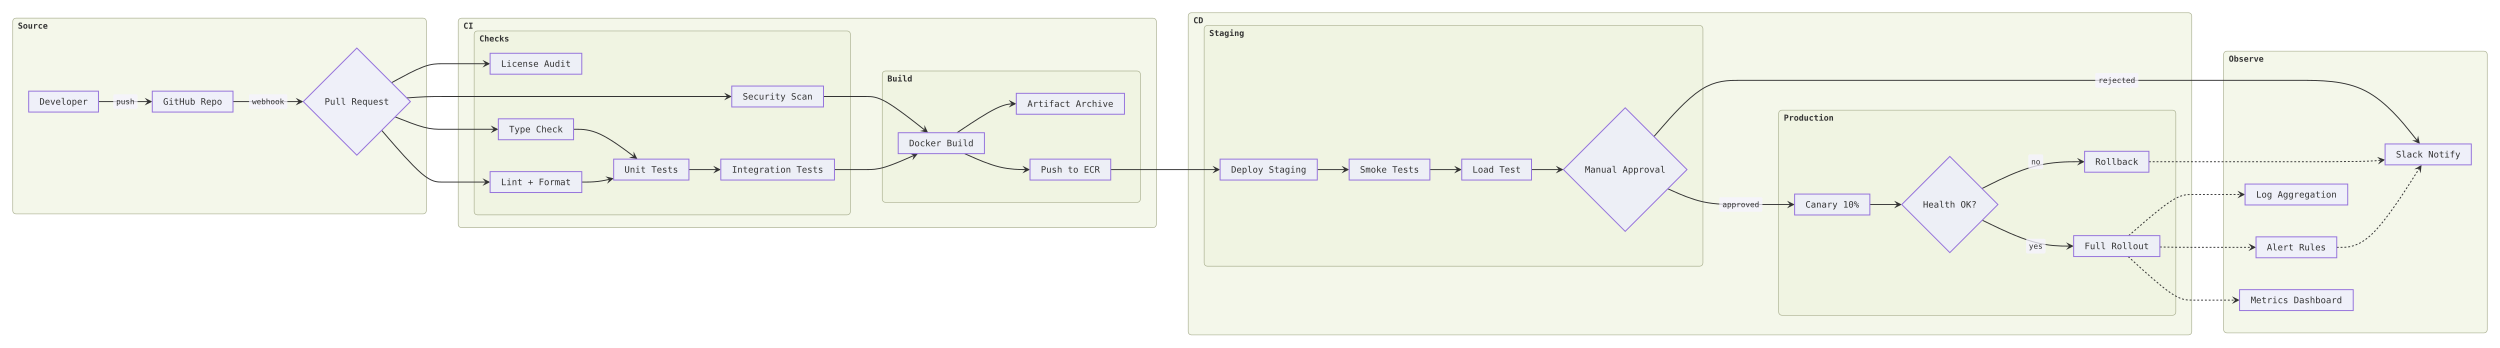
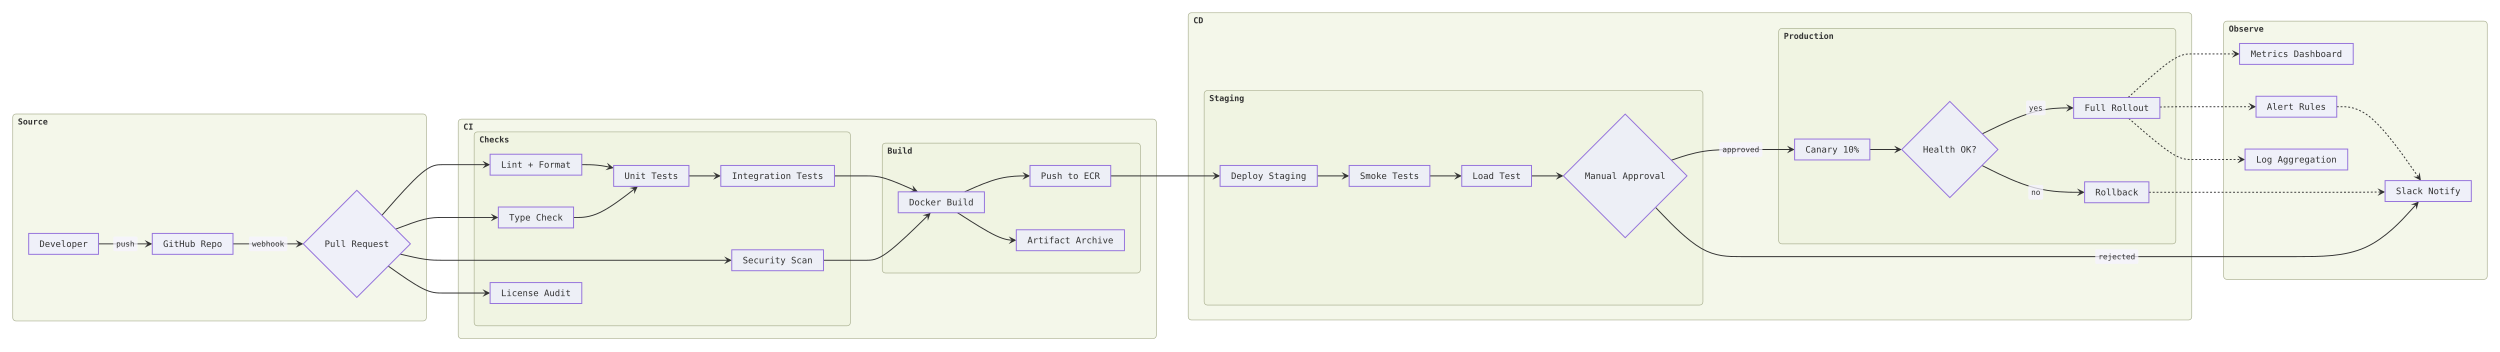
- <svg xmlns="http://www.w3.org/2000/svg" viewBox="0 0 3920.6 545.2" width="3920.6" height="545.2">
+ <svg xmlns="http://www.w3.org/2000/svg" viewBox="0 0 3920.6 550.95" width="3920.6" height="550.95">
  <defs>
    <marker id="arrow-point-333333" viewBox="0 0 10 10" refX="8" refY="5" markerWidth="8" markerHeight="8" orient="auto-start-reverse">
      <path d="M10 5 L0 10 L4 5 L0 0 Z" fill="#333333" />
    </marker>
  </defs>
  <g transform="translate(20, 20)">
-     <rect x="1843.4" y="0" width="1573.8" height="505.2" rx="5" ry="5" fill="#ecf2dc99" stroke="#a8ae8e" stroke-width="1" />
+     <rect x="1843.4" y="0" width="1573.8" height="481.8" rx="5" ry="5" fill="#ecf2dc99" stroke="#a8ae8e" stroke-width="1" />
    <text x="1851.4" y="12" text-anchor="start" dominant-baseline="central" font-size="13px" font-family="'Intel One Mono', 'SF Mono', 'Cascadia Code', 'JetBrains Mono', 'Fira Code', 'Consolas', 'Menlo', monospace" fill="#333333" font-weight="bold">CD</text>
-     <rect x="698.6" y="8.55" width="1094.8" height="328.4" rx="5" ry="5" fill="#ecf2dc99" stroke="#a8ae8e" stroke-width="1" />
-     <text x="706.6" y="20.55" text-anchor="start" dominant-baseline="central" font-size="13px" font-family="'Intel One Mono', 'SF Mono', 'Cascadia Code', 'JetBrains Mono', 'Fira Code', 'Consolas', 'Menlo', monospace" fill="#333333" font-weight="bold">CI</text>
-     <rect x="1868.4" y="20" width="782.2" height="377.45" rx="5" ry="5" fill="#ecf2dc99" stroke="#a8ae8e" stroke-width="1" />
-     <text x="1876.4" y="32" text-anchor="start" dominant-baseline="central" font-size="13px" font-family="'Intel One Mono', 'SF Mono', 'Cascadia Code', 'JetBrains Mono', 'Fira Code', 'Consolas', 'Menlo', monospace" fill="#333333" font-weight="bold">Staging</text>
-     <rect x="2769.4" y="152.75" width="622.8" height="321.7" rx="5" ry="5" fill="#ecf2dc99" stroke="#a8ae8e" stroke-width="1" />
-     <text x="2777.4" y="164.75" text-anchor="start" dominant-baseline="central" font-size="13px" font-family="'Intel One Mono', 'SF Mono', 'Cascadia Code', 'JetBrains Mono', 'Fira Code', 'Consolas', 'Menlo', monospace" fill="#333333" font-weight="bold">Production</text>
-     <rect x="0" y="8.45" width="648.6" height="307" rx="5" ry="5" fill="#ecf2dc99" stroke="#a8ae8e" stroke-width="1" />
-     <text x="8" y="20.45" text-anchor="start" dominant-baseline="central" font-size="13px" font-family="'Intel One Mono', 'SF Mono', 'Cascadia Code', 'JetBrains Mono', 'Fira Code', 'Consolas', 'Menlo', monospace" fill="#333333" font-weight="bold">Source</text>
-     <rect x="3467.2" y="60.25" width="413.4" height="441.8" rx="5" ry="5" fill="#ecf2dc99" stroke="#a8ae8e" stroke-width="1" />
-     <text x="3475.2" y="72.25" text-anchor="start" dominant-baseline="central" font-size="13px" font-family="'Intel One Mono', 'SF Mono', 'Cascadia Code', 'JetBrains Mono', 'Fira Code', 'Consolas', 'Menlo', monospace" fill="#333333" font-weight="bold">Observe</text>
-     <rect x="723.6" y="28.55" width="590" height="288.4" rx="5" ry="5" fill="#ecf2dc99" stroke="#a8ae8e" stroke-width="1" />
-     <text x="731.6" y="40.55" text-anchor="start" dominant-baseline="central" font-size="13px" font-family="'Intel One Mono', 'SF Mono', 'Cascadia Code', 'JetBrains Mono', 'Fira Code', 'Consolas', 'Menlo', monospace" fill="#333333" font-weight="bold">Checks</text>
-     <rect x="1363.6" y="91.35" width="404.8" height="206" rx="5" ry="5" fill="#ecf2dc99" stroke="#a8ae8e" stroke-width="1" />
-     <text x="1371.6" y="103.35" text-anchor="start" dominant-baseline="central" font-size="13px" font-family="'Intel One Mono', 'SF Mono', 'Cascadia Code', 'JetBrains Mono', 'Fira Code', 'Consolas', 'Menlo', monospace" fill="#333333" font-weight="bold">Build</text>
-     <path d="M134.4 139.35 L141.43 139.35 C148.47 139.35 162.53 139.35 176.6 139.35 C190.67 139.35 204.73 139.35 211.77 139.35 L216.4 139.35" fill="none" stroke="#333333" stroke-width="1.5" marker-end="url(#arrow-point-333333)" />
-     <rect x="157.86" y="128.15" width="37.49" height="22.4" rx="2" ry="2" fill="#f5f3ffbf" stroke="#f5f3ffbf" stroke-width="0.5" />
-     <text x="176.6" y="139.35" text-anchor="middle" dominant-baseline="central" font-size="12px" font-family="'Intel One Mono', 'SF Mono', 'Cascadia Code', 'JetBrains Mono', 'Fira Code', 'Consolas', 'Menlo', monospace" fill="#333333">push</text>
-     <path d="M345.4 139.35 L354.58 139.35 C363.77 139.35 382.13 139.35 400.5 139.35 C418.87 139.35 437.23 139.35 446.42 139.35 L453.2 139.35" fill="none" stroke="#333333" stroke-width="1.5" marker-end="url(#arrow-point-333333)" />
-     <rect x="370.7" y="128.15" width="59.6" height="22.4" rx="2" ry="2" fill="#f5f3ffbf" stroke="#f5f3ffbf" stroke-width="0.5" />
-     <text x="400.5" y="139.35" text-anchor="middle" dominant-baseline="central" font-size="12px" font-family="'Intel One Mono', 'SF Mono', 'Cascadia Code', 'JetBrains Mono', 'Fira Code', 'Consolas', 'Menlo', monospace" fill="#333333">webhook</text>
-     <path d="M578.53 184.42 L590.21 197.94 C601.89 211.46 625.24 238.51 641.09 252.03 C656.93 265.55 665.27 265.55 673.6 265.55 C681.93 265.55 690.27 265.55 698.6 265.55 C706.93 265.55 715.27 265.55 723.6 265.55 C731.93 265.55 740.27 265.55 744.43 265.55 L746.2 265.55" fill="none" stroke="#333333" stroke-width="1.5" marker-end="url(#arrow-point-333333)" />
-     <path d="M599.68 163.27 L607.83 166.52 C615.99 169.76 632.29 176.26 644.61 179.5 C656.93 182.75 665.27 182.75 673.6 182.75 C681.93 182.75 690.27 182.75 698.6 182.75 C706.93 182.75 715.27 182.75 725.75 182.75 C736.23 182.75 748.87 182.75 755.18 182.75 L759.1 182.75" fill="none" stroke="#333333" stroke-width="1.5" marker-end="url(#arrow-point-333333)" />
-     <path d="M617.86 133.61 L622.98 133.23 C628.1 132.85 638.35 132.1 647.64 131.73 C656.93 131.35 665.27 131.35 673.6 131.35 C681.93 131.35 690.27 131.35 698.6 131.35 C706.93 131.35 715.27 131.35 735.58 131.35 C755.9 131.35 788.2 131.35 820.5 131.35 C852.8 131.35 885.1 131.35 915.25 131.35 C945.4 131.35 973.4 131.35 1001.4 131.35 C1029.4 131.35 1057.4 131.35 1078.43 131.35 C1099.47 131.35 1113.53 131.35 1120.57 131.35 L1125.2 131.35" fill="none" stroke="#333333" stroke-width="1.5" marker-end="url(#arrow-point-333333)" />
-     <path d="M593.97 109.72 L603.08 104.76 C612.18 99.8 630.39 89.87 643.66 84.91 C656.93 79.95 665.27 79.95 673.6 79.95 C681.93 79.95 690.27 79.95 698.6 79.95 C706.93 79.95 715.27 79.95 723.6 79.95 C731.93 79.95 740.27 79.95 744.43 79.95 L746.2 79.95" fill="none" stroke="#333333" stroke-width="1.5" marker-end="url(#arrow-point-333333)" />
-     <path d="M892.4 265.55 L896.57 265.55 C900.73 265.55 909.07 265.55 917.4 264.58 C925.73 263.61 934.07 261.66 938.23 260.69 L940.06 260.26" fill="none" stroke="#333333" stroke-width="1.5" marker-end="url(#arrow-point-333333)" />
-     <path d="M879.5 182.75 L885.82 182.75 C892.13 182.75 904.77 182.75 921.45 190.55 C938.13 198.35 958.87 213.95 969.24 221.75 L977.68 228.11" fill="none" stroke="#333333" stroke-width="1.5" marker-end="url(#arrow-point-333333)" />
-     <path d="M1060.4 245.95 L1064.57 245.95 C1068.73 245.95 1077.07 245.95 1085.4 245.95 C1093.73 245.95 1102.07 245.95 1106.23 245.95 L1108 245.95" fill="none" stroke="#333333" stroke-width="1.5" marker-end="url(#arrow-point-333333)" />
-     <path d="M1288.6 245.95 L1292.77 245.95 C1296.93 245.95 1305.27 245.95 1313.6 245.95 C1321.93 245.95 1330.27 245.95 1338.6 245.95 C1346.93 245.95 1355.27 245.95 1368.75 241.78 C1382.24 237.62 1400.88 229.28 1410.2 225.12 L1417.33 221.93" fill="none" stroke="#333333" stroke-width="1.5" marker-end="url(#arrow-point-333333)" />
-     <path d="M1271.4 131.35 L1278.43 131.35 C1285.47 131.35 1299.53 131.35 1310.73 131.35 C1321.93 131.35 1330.27 131.35 1338.6 131.35 C1346.93 131.35 1355.27 131.35 1371.41 140.82 C1387.55 150.28 1411.5 169.22 1423.48 178.68 L1433.57 186.66" fill="none" stroke="#333333" stroke-width="1.5" marker-end="url(#arrow-point-333333)" />
-     <path d="M1492.88 220.95 L1502.2 225.12 C1511.52 229.28 1530.16 237.62 1547.23 241.78 C1564.3 245.95 1579.8 245.95 1587.55 245.95 L1592.9 245.95" fill="none" stroke="#333333" stroke-width="1.5" marker-end="url(#arrow-point-333333)" />
-     <path d="M1480.77 188.15 L1492.11 180.58 C1503.45 173.02 1526.12 157.88 1541.63 150.32 C1557.13 142.75 1565.47 142.75 1569.63 142.75 L1571.4 142.75" fill="none" stroke="#333333" stroke-width="1.5" marker-end="url(#arrow-point-333333)" />
-     <path d="M1721.9 245.95 L1729.65 245.95 C1737.4 245.95 1752.9 245.95 1764.82 245.95 C1776.73 245.95 1785.07 245.95 1793.4 245.95 C1801.73 245.95 1810.07 245.95 1818.4 245.95 C1826.73 245.95 1835.07 245.95 1843.4 245.95 C1851.73 245.95 1860.07 245.95 1868.4 245.95 C1876.73 245.95 1885.07 245.95 1889.23 245.95 L1891 245.95" fill="none" stroke="#333333" stroke-width="1.5" marker-end="url(#arrow-point-333333)" />
-     <path d="M2045.8 245.95 L2049.97 245.95 C2054.13 245.95 2062.47 245.95 2070.8 245.95 C2079.13 245.95 2087.47 245.95 2091.63 245.95 L2093.4 245.95" fill="none" stroke="#333333" stroke-width="1.5" marker-end="url(#arrow-point-333333)" />
-     <path d="M2222.4 245.95 L2226.57 245.95 C2230.73 245.95 2239.07 245.95 2247.4 245.95 C2255.73 245.95 2264.07 245.95 2268.23 245.95 L2270 245.95" fill="none" stroke="#333333" stroke-width="1.5" marker-end="url(#arrow-point-333333)" />
-     <path d="M2381.8 245.95 L2385.97 245.95 C2390.13 245.95 2398.47 245.95 2406.8 245.95 C2415.13 245.95 2423.47 245.95 2427.63 245.95 L2429.4 245.95" fill="none" stroke="#333333" stroke-width="1.5" marker-end="url(#arrow-point-333333)" />
-     <path d="M2595.55 276 L2604.72 280.13 C2613.9 284.25 2632.25 292.5 2651.32 296.63 C2670.4 300.75 2690.2 300.75 2710 300.75 C2729.8 300.75 2749.6 300.75 2763.67 300.75 C2777.73 300.75 2786.07 300.75 2790.23 300.75 L2792 300.75" fill="none" stroke="#333333" stroke-width="1.5" marker-end="url(#arrow-point-333333)" />
-     <rect x="2676.51" y="289.55" width="66.97" height="22.4" rx="2" ry="2" fill="#f5f3ffbf" stroke="#f5f3ffbf" stroke-width="0.5" />
-     <text x="2710" y="300.75" text-anchor="middle" dominant-baseline="central" font-size="12px" font-family="'Intel One Mono', 'SF Mono', 'Cascadia Code', 'JetBrains Mono', 'Fira Code', 'Consolas', 'Menlo', monospace" fill="#333333">approved</text>
-     <path d="M2573.8 194.15 L2586.6 179.45 C2599.4 164.75 2625 135.35 2647.7 120.65 C2670.4 105.95 2690.2 105.95 2710 105.95 C2729.8 105.95 2749.6 105.95 2773.5 105.95 C2797.4 105.95 2825.4 105.95 2853.4 105.95 C2881.4 105.95 2909.4 105.95 2940.13 105.95 C2970.87 105.95 3004.33 105.95 3043.53 105.95 C3082.73 105.95 3127.67 105.95 3171.3 105.95 C3214.93 105.95 3257.27 105.95 3293.87 105.95 C3330.47 105.95 3361.33 105.95 3380.93 105.95 C3400.53 105.95 3408.87 105.95 3417.2 105.95 C3425.53 105.95 3433.87 105.95 3442.2 105.95 C3450.53 105.95 3458.87 105.95 3482.05 105.95 C3505.23 105.95 3543.27 105.95 3581.3 105.95 C3619.33 105.95 3657.37 105.95 3689.64 122.58 C3721.91 139.22 3748.42 172.48 3761.68 189.12 L3773.44 203.87" fill="none" stroke="#333333" stroke-width="1.5" marker-end="url(#arrow-point-333333)" />
-     <rect x="3266.11" y="94.75" width="66.97" height="22.4" rx="2" ry="2" fill="#f5f3ffbf" stroke="#f5f3ffbf" stroke-width="0.5" />
-     <text x="3299.6" y="105.95" text-anchor="middle" dominant-baseline="central" font-size="12px" font-family="'Intel One Mono', 'SF Mono', 'Cascadia Code', 'JetBrains Mono', 'Fira Code', 'Consolas', 'Menlo', monospace" fill="#333333">rejected</text>
-     <path d="M2912.4 300.75 L2916.57 300.75 C2920.73 300.75 2929.07 300.75 2937.4 300.75 C2945.73 300.75 2954.07 300.75 2958.23 300.75 L2960 300.75" fill="none" stroke="#333333" stroke-width="1.5" marker-end="url(#arrow-point-333333)" />
-     <path d="M3088.62 325.33 L3102.62 332.1 C3116.61 338.87 3144.61 352.41 3168.5 359.18 C3192.4 365.95 3212.2 365.95 3222.1 365.95 L3229.6 365.95" fill="none" stroke="#333333" stroke-width="1.5" marker-end="url(#arrow-point-333333)" />
-     <rect x="3157.54" y="354.75" width="30.11" height="22.4" rx="2" ry="2" fill="#f5f3ffbf" stroke="#f5f3ffbf" stroke-width="0.5" />
-     <text x="3172.6" y="365.95" text-anchor="middle" dominant-baseline="central" font-size="12px" font-family="'Intel One Mono', 'SF Mono', 'Cascadia Code', 'JetBrains Mono', 'Fira Code', 'Consolas', 'Menlo', monospace" fill="#333333">yes</text>
-     <path d="M3088.14 275.69 L3102.22 268.68 C3116.29 261.68 3144.45 247.66 3171.29 240.66 C3198.13 233.65 3223.67 233.65 3236.43 233.65 L3246.8 233.65" fill="none" stroke="#333333" stroke-width="1.5" marker-end="url(#arrow-point-333333)" />
-     <rect x="3161.23" y="222.45" width="22.74" height="22.4" rx="2" ry="2" fill="#f5f3ffbf" stroke="#f5f3ffbf" stroke-width="0.5" />
-     <text x="3172.6" y="233.65" text-anchor="middle" dominant-baseline="central" font-size="12px" font-family="'Intel One Mono', 'SF Mono', 'Cascadia Code', 'JetBrains Mono', 'Fira Code', 'Consolas', 'Menlo', monospace" fill="#333333">no</text>
-     <path d="M3317.53 382.35 L3329.97 393.73 C3342.42 405.12 3367.31 427.88 3383.92 439.27 C3400.53 450.65 3408.87 450.65 3417.2 450.65 C3425.53 450.65 3433.87 450.65 3442.2 450.65 C3450.53 450.65 3458.87 450.65 3467.2 450.65 C3475.53 450.65 3483.87 450.65 3488.03 450.65 L3489.8 450.65" fill="none" stroke="#333333" stroke-width="1.5" stroke-dasharray="3 3" marker-end="url(#arrow-point-333333)" />
-     <path d="M3367.2 367.34 L3371.37 367.42 C3375.53 367.51 3383.87 367.68 3392.2 367.76 C3400.53 367.85 3408.87 367.85 3417.2 367.85 C3425.53 367.85 3433.87 367.85 3442.2 367.85 C3450.53 367.85 3458.87 367.85 3471.5 367.85 C3484.13 367.85 3501.07 367.85 3509.53 367.85 L3515.6 367.85" fill="none" stroke="#333333" stroke-width="1.5" stroke-dasharray="3 3" marker-end="url(#arrow-point-333333)" />
-     <path d="M3318.37 349.55 L3330.68 338.8 C3342.98 328.05 3367.59 306.55 3384.06 295.8 C3400.53 285.05 3408.87 285.05 3417.2 285.05 C3425.53 285.05 3433.87 285.05 3442.2 285.05 C3450.53 285.05 3458.87 285.05 3468.63 285.05 C3478.4 285.05 3489.6 285.05 3495.2 285.05 L3498.4 285.05" fill="none" stroke="#333333" stroke-width="1.5" stroke-dasharray="3 3" marker-end="url(#arrow-point-333333)" />
-     <path d="M3350 233.65 L3357.03 233.65 C3364.07 233.65 3378.13 233.65 3389.33 233.65 C3400.53 233.65 3408.87 233.65 3417.2 233.65 C3425.53 233.65 3433.87 233.65 3442.2 233.65 C3450.53 233.65 3458.87 233.65 3482.05 233.65 C3505.23 233.65 3543.27 233.65 3581.3 233.65 C3619.33 233.65 3657.37 233.65 3680.55 233.13 C3703.73 232.62 3712.07 231.58 3716.23 231.06 L3718.02 230.84" fill="none" stroke="#333333" stroke-width="1.5" stroke-dasharray="3 3" marker-end="url(#arrow-point-333333)" />
-     <path d="M3644.6 367.85 L3653.07 367.85 C3661.53 367.85 3678.47 367.85 3700.63 346.3 C3722.79 324.75 3750.18 281.65 3763.88 260.1 L3776.29 240.58" fill="none" stroke="#333333" stroke-width="1.5" stroke-dasharray="3 3" marker-end="url(#arrow-point-333333)" />
-     <rect x="25" y="122.95" width="109.4" height="32.8" fill="#ececffb2" stroke="#9370db" stroke-width="1.5" />
-     <text x="79.7" y="139.35" text-anchor="middle" dominant-baseline="central" font-size="14px" font-family="'Intel One Mono', 'SF Mono', 'Cascadia Code', 'JetBrains Mono', 'Fira Code', 'Consolas', 'Menlo', monospace" fill="#333333">Developer</text>
-     <rect x="218.8" y="122.95" width="126.6" height="32.8" fill="#ececffb2" stroke="#9370db" stroke-width="1.5" />
-     <text x="282.1" y="139.35" text-anchor="middle" dominant-baseline="central" font-size="14px" font-family="'Intel One Mono', 'SF Mono', 'Cascadia Code', 'JetBrains Mono', 'Fira Code', 'Consolas', 'Menlo', monospace" fill="#333333">GitHub Repo</text>
-     <polygon points="539.6,55.35 623.6,139.35 539.6,223.35 455.6,139.35" fill="#ececffb2" stroke="#9370db" stroke-width="1.5" />
-     <text x="539.6" y="139.35" text-anchor="middle" dominant-baseline="central" font-size="14px" font-family="'Intel One Mono', 'SF Mono', 'Cascadia Code', 'JetBrains Mono', 'Fira Code', 'Consolas', 'Menlo', monospace" fill="#333333">Pull Request</text>
-     <rect x="748.6" y="249.15" width="143.8" height="32.8" fill="#ececffb2" stroke="#9370db" stroke-width="1.5" />
-     <text x="820.5" y="265.55" text-anchor="middle" dominant-baseline="central" font-size="14px" font-family="'Intel One Mono', 'SF Mono', 'Cascadia Code', 'JetBrains Mono', 'Fira Code', 'Consolas', 'Menlo', monospace" fill="#333333">Lint + Format</text>
-     <rect x="761.5" y="166.35" width="118" height="32.8" fill="#ececffb2" stroke="#9370db" stroke-width="1.5" />
-     <text x="820.5" y="182.75" text-anchor="middle" dominant-baseline="central" font-size="14px" font-family="'Intel One Mono', 'SF Mono', 'Cascadia Code', 'JetBrains Mono', 'Fira Code', 'Consolas', 'Menlo', monospace" fill="#333333">Type Check</text>
-     <rect x="942.4" y="229.55" width="118" height="32.8" fill="#ececffb2" stroke="#9370db" stroke-width="1.5" />
-     <text x="1001.4" y="245.95" text-anchor="middle" dominant-baseline="central" font-size="14px" font-family="'Intel One Mono', 'SF Mono', 'Cascadia Code', 'JetBrains Mono', 'Fira Code', 'Consolas', 'Menlo', monospace" fill="#333333">Unit Tests</text>
-     <rect x="1110.4" y="229.55" width="178.2" height="32.8" fill="#ececffb2" stroke="#9370db" stroke-width="1.5" />
-     <text x="1199.5" y="245.95" text-anchor="middle" dominant-baseline="central" font-size="14px" font-family="'Intel One Mono', 'SF Mono', 'Cascadia Code', 'JetBrains Mono', 'Fira Code', 'Consolas', 'Menlo', monospace" fill="#333333">Integration Tests</text>
-     <rect x="1127.6" y="114.95" width="143.8" height="32.8" fill="#ececffb2" stroke="#9370db" stroke-width="1.5" />
-     <text x="1199.5" y="131.35" text-anchor="middle" dominant-baseline="central" font-size="14px" font-family="'Intel One Mono', 'SF Mono', 'Cascadia Code', 'JetBrains Mono', 'Fira Code', 'Consolas', 'Menlo', monospace" fill="#333333">Security Scan</text>
-     <rect x="748.6" y="63.55" width="143.8" height="32.8" fill="#ececffb2" stroke="#9370db" stroke-width="1.5" />
-     <text x="820.5" y="79.95" text-anchor="middle" dominant-baseline="central" font-size="14px" font-family="'Intel One Mono', 'SF Mono', 'Cascadia Code', 'JetBrains Mono', 'Fira Code', 'Consolas', 'Menlo', monospace" fill="#333333">License Audit</text>
-     <rect x="1388.6" y="188.15" width="135.2" height="32.8" fill="#ececffb2" stroke="#9370db" stroke-width="1.5" />
-     <text x="1456.2" y="204.55" text-anchor="middle" dominant-baseline="central" font-size="14px" font-family="'Intel One Mono', 'SF Mono', 'Cascadia Code', 'JetBrains Mono', 'Fira Code', 'Consolas', 'Menlo', monospace" fill="#333333">Docker Build</text>
-     <rect x="1595.3" y="229.55" width="126.6" height="32.8" fill="#ececffb2" stroke="#9370db" stroke-width="1.5" />
-     <text x="1658.6" y="245.95" text-anchor="middle" dominant-baseline="central" font-size="14px" font-family="'Intel One Mono', 'SF Mono', 'Cascadia Code', 'JetBrains Mono', 'Fira Code', 'Consolas', 'Menlo', monospace" fill="#333333">Push to ECR</text>
-     <rect x="1573.8" y="126.35" width="169.6" height="32.8" fill="#ececffb2" stroke="#9370db" stroke-width="1.5" />
-     <text x="1658.6" y="142.75" text-anchor="middle" dominant-baseline="central" font-size="14px" font-family="'Intel One Mono', 'SF Mono', 'Cascadia Code', 'JetBrains Mono', 'Fira Code', 'Consolas', 'Menlo', monospace" fill="#333333">Artifact Archive</text>
-     <rect x="1893.4" y="229.55" width="152.4" height="32.8" fill="#ececffb2" stroke="#9370db" stroke-width="1.5" />
-     <text x="1969.6" y="245.95" text-anchor="middle" dominant-baseline="central" font-size="14px" font-family="'Intel One Mono', 'SF Mono', 'Cascadia Code', 'JetBrains Mono', 'Fira Code', 'Consolas', 'Menlo', monospace" fill="#333333">Deploy Staging</text>
-     <rect x="2095.8" y="229.55" width="126.6" height="32.8" fill="#ececffb2" stroke="#9370db" stroke-width="1.5" />
-     <text x="2159.1" y="245.95" text-anchor="middle" dominant-baseline="central" font-size="14px" font-family="'Intel One Mono', 'SF Mono', 'Cascadia Code', 'JetBrains Mono', 'Fira Code', 'Consolas', 'Menlo', monospace" fill="#333333">Smoke Tests</text>
-     <rect x="2272.4" y="229.55" width="109.4" height="32.8" fill="#ececffb2" stroke="#9370db" stroke-width="1.5" />
-     <text x="2327.1" y="245.95" text-anchor="middle" dominant-baseline="central" font-size="14px" font-family="'Intel One Mono', 'SF Mono', 'Cascadia Code', 'JetBrains Mono', 'Fira Code', 'Consolas', 'Menlo', monospace" fill="#333333">Load Test</text>
-     <polygon points="2528.7,149.05 2625.6,245.95 2528.7,342.85 2431.8,245.95" fill="#ececffb2" stroke="#9370db" stroke-width="1.5" />
-     <text x="2528.7" y="245.95" text-anchor="middle" dominant-baseline="central" font-size="14px" font-family="'Intel One Mono', 'SF Mono', 'Cascadia Code', 'JetBrains Mono', 'Fira Code', 'Consolas', 'Menlo', monospace" fill="#333333">Manual Approval</text>
-     <rect x="2794.4" y="284.35" width="118" height="32.8" fill="#ececffb2" stroke="#9370db" stroke-width="1.5" />
-     <text x="2853.4" y="300.75" text-anchor="middle" dominant-baseline="central" font-size="14px" font-family="'Intel One Mono', 'SF Mono', 'Cascadia Code', 'JetBrains Mono', 'Fira Code', 'Consolas', 'Menlo', monospace" fill="#333333">Canary 10%</text>
-     <polygon points="3037.8,225.35 3113.2,300.75 3037.8,376.15 2962.4,300.75" fill="#ececffb2" stroke="#9370db" stroke-width="1.5" />
-     <text x="3037.8" y="300.75" text-anchor="middle" dominant-baseline="central" font-size="14px" font-family="'Intel One Mono', 'SF Mono', 'Cascadia Code', 'JetBrains Mono', 'Fira Code', 'Consolas', 'Menlo', monospace" fill="#333333">Health OK?</text>
-     <rect x="3232" y="349.55" width="135.2" height="32.8" fill="#ececffb2" stroke="#9370db" stroke-width="1.5" />
-     <text x="3299.6" y="365.95" text-anchor="middle" dominant-baseline="central" font-size="14px" font-family="'Intel One Mono', 'SF Mono', 'Cascadia Code', 'JetBrains Mono', 'Fira Code', 'Consolas', 'Menlo', monospace" fill="#333333">Full Rollout</text>
-     <rect x="3249.2" y="217.25" width="100.8" height="32.8" fill="#ececffb2" stroke="#9370db" stroke-width="1.5" />
-     <text x="3299.6" y="233.65" text-anchor="middle" dominant-baseline="central" font-size="14px" font-family="'Intel One Mono', 'SF Mono', 'Cascadia Code', 'JetBrains Mono', 'Fira Code', 'Consolas', 'Menlo', monospace" fill="#333333">Rollback</text>
-     <rect x="3492.2" y="434.25" width="178.2" height="32.8" fill="#ececffb2" stroke="#9370db" stroke-width="1.5" />
-     <text x="3581.3" y="450.65" text-anchor="middle" dominant-baseline="central" font-size="14px" font-family="'Intel One Mono', 'SF Mono', 'Cascadia Code', 'JetBrains Mono', 'Fira Code', 'Consolas', 'Menlo', monospace" fill="#333333">Metrics Dashboard</text>
-     <rect x="3518" y="351.45" width="126.6" height="32.8" fill="#ececffb2" stroke="#9370db" stroke-width="1.5" />
-     <text x="3581.3" y="367.85" text-anchor="middle" dominant-baseline="central" font-size="14px" font-family="'Intel One Mono', 'SF Mono', 'Cascadia Code', 'JetBrains Mono', 'Fira Code', 'Consolas', 'Menlo', monospace" fill="#333333">Alert Rules</text>
-     <rect x="3500.8" y="268.65" width="161" height="32.8" fill="#ececffb2" stroke="#9370db" stroke-width="1.5" />
-     <text x="3581.3" y="285.05" text-anchor="middle" dominant-baseline="central" font-size="14px" font-family="'Intel One Mono', 'SF Mono', 'Cascadia Code', 'JetBrains Mono', 'Fira Code', 'Consolas', 'Menlo', monospace" fill="#333333">Log Aggregation</text>
-     <rect x="3720.4" y="205.75" width="135.2" height="32.8" fill="#ececffb2" stroke="#9370db" stroke-width="1.5" />
-     <text x="3788" y="222.15" text-anchor="middle" dominant-baseline="central" font-size="14px" font-family="'Intel One Mono', 'SF Mono', 'Cascadia Code', 'JetBrains Mono', 'Fira Code', 'Consolas', 'Menlo', monospace" fill="#333333">Slack Notify</text>
+     <rect x="698.6" y="166.85" width="1094.8" height="344.1" rx="5" ry="5" fill="#ecf2dc99" stroke="#a8ae8e" stroke-width="1" />
+     <text x="706.6" y="178.85" text-anchor="start" dominant-baseline="central" font-size="13px" font-family="'Intel One Mono', 'SF Mono', 'Cascadia Code', 'JetBrains Mono', 'Fira Code', 'Consolas', 'Menlo', monospace" fill="#333333" font-weight="bold">CI</text>
+     <rect x="1868.4" y="122.05" width="782.2" height="336.35" rx="5" ry="5" fill="#ecf2dc99" stroke="#a8ae8e" stroke-width="1" />
+     <text x="1876.4" y="134.05" text-anchor="start" dominant-baseline="central" font-size="13px" font-family="'Intel One Mono', 'SF Mono', 'Cascadia Code', 'JetBrains Mono', 'Fira Code', 'Consolas', 'Menlo', monospace" fill="#333333" font-weight="bold">Staging</text>
+     <rect x="0" y="158.75" width="648.6" height="324.6" rx="5" ry="5" fill="#ecf2dc99" stroke="#a8ae8e" stroke-width="1" />
+     <text x="8" y="170.75" text-anchor="start" dominant-baseline="central" font-size="13px" font-family="'Intel One Mono', 'SF Mono', 'Cascadia Code', 'JetBrains Mono', 'Fira Code', 'Consolas', 'Menlo', monospace" fill="#333333" font-weight="bold">Source</text>
+     <rect x="2769.4" y="24.55" width="622.8" height="337.9" rx="5" ry="5" fill="#ecf2dc99" stroke="#a8ae8e" stroke-width="1" />
+     <text x="2777.4" y="36.55" text-anchor="start" dominant-baseline="central" font-size="13px" font-family="'Intel One Mono', 'SF Mono', 'Cascadia Code', 'JetBrains Mono', 'Fira Code', 'Consolas', 'Menlo', monospace" fill="#333333" font-weight="bold">Production</text>
+     <rect x="723.6" y="186.85" width="590" height="304.1" rx="5" ry="5" fill="#ecf2dc99" stroke="#a8ae8e" stroke-width="1" />
+     <text x="731.6" y="198.85" text-anchor="start" dominant-baseline="central" font-size="13px" font-family="'Intel One Mono', 'SF Mono', 'Cascadia Code', 'JetBrains Mono', 'Fira Code', 'Consolas', 'Menlo', monospace" fill="#333333" font-weight="bold">Checks</text>
+     <rect x="3467.2" y="13.15" width="413.4" height="405" rx="5" ry="5" fill="#ecf2dc99" stroke="#a8ae8e" stroke-width="1" />
+     <text x="3475.2" y="25.15" text-anchor="start" dominant-baseline="central" font-size="13px" font-family="'Intel One Mono', 'SF Mono', 'Cascadia Code', 'JetBrains Mono', 'Fira Code', 'Consolas', 'Menlo', monospace" fill="#333333" font-weight="bold">Observe</text>
+     <rect x="1363.6" y="204.45" width="404.8" height="203.7" rx="5" ry="5" fill="#ecf2dc99" stroke="#a8ae8e" stroke-width="1" />
+     <text x="1371.6" y="216.45" text-anchor="start" dominant-baseline="central" font-size="13px" font-family="'Intel One Mono', 'SF Mono', 'Cascadia Code', 'JetBrains Mono', 'Fira Code', 'Consolas', 'Menlo', monospace" fill="#333333" font-weight="bold">Build</text>
+     <path d="M134.4 362.45 L141.43 362.45 C148.47 362.45 162.53 362.45 176.6 362.45 C190.67 362.45 204.73 362.45 211.77 362.45 L216.4 362.45" fill="none" stroke="#333333" stroke-width="1.5" marker-end="url(#arrow-point-333333)" />
+     <rect x="157.86" y="351.25" width="37.49" height="22.4" rx="2" ry="2" fill="#f5f3ffbf" stroke="#f5f3ffbf" stroke-width="0.5" />
+     <text x="176.6" y="362.45" text-anchor="middle" dominant-baseline="central" font-size="12px" font-family="'Intel One Mono', 'SF Mono', 'Cascadia Code', 'JetBrains Mono', 'Fira Code', 'Consolas', 'Menlo', monospace" fill="#333333">push</text>
+     <path d="M345.4 362.45 L354.58 362.45 C363.77 362.45 382.13 362.45 400.5 362.45 C418.87 362.45 437.23 362.45 446.42 362.45 L453.2 362.45" fill="none" stroke="#333333" stroke-width="1.5" marker-end="url(#arrow-point-333333)" />
+     <rect x="370.7" y="351.25" width="59.6" height="22.4" rx="2" ry="2" fill="#f5f3ffbf" stroke="#f5f3ffbf" stroke-width="0.5" />
+     <text x="400.5" y="362.45" text-anchor="middle" dominant-baseline="central" font-size="12px" font-family="'Intel One Mono', 'SF Mono', 'Cascadia Code', 'JetBrains Mono', 'Fira Code', 'Consolas', 'Menlo', monospace" fill="#333333">webhook</text>
+     <path d="M578.86 317.71 L590.49 304.47 C602.11 291.22 625.35 264.74 641.14 251.49 C656.93 238.25 665.27 238.25 673.6 238.25 C681.93 238.25 690.27 238.25 698.6 238.25 C706.93 238.25 715.27 238.25 723.6 238.25 C731.93 238.25 740.27 238.25 744.43 238.25 L746.2 238.25" fill="none" stroke="#333333" stroke-width="1.5" marker-end="url(#arrow-point-333333)" />
+     <path d="M600.48 339.33 L608.5 336.28 C616.52 333.24 632.56 327.14 644.75 324.1 C656.93 321.05 665.27 321.05 673.6 321.05 C681.93 321.05 690.27 321.05 698.6 321.05 C706.93 321.05 715.27 321.05 725.75 321.05 C736.23 321.05 748.87 321.05 755.18 321.05 L759.1 321.05" fill="none" stroke="#333333" stroke-width="1.5" marker-end="url(#arrow-point-333333)" />
+     <path d="M607.57 378.48 L614.41 380.09 C621.25 381.7 634.92 384.93 645.93 386.54 C656.93 388.15 665.27 388.15 673.6 388.15 C681.93 388.15 690.27 388.15 698.6 388.15 C706.93 388.15 715.27 388.15 735.58 388.15 C755.9 388.15 788.2 388.15 820.5 388.15 C852.8 388.15 885.1 388.15 915.25 388.15 C945.4 388.15 973.4 388.15 1001.4 388.15 C1029.4 388.15 1057.4 388.15 1078.43 388.15 C1099.47 388.15 1113.53 388.15 1120.57 388.15 L1125.2 388.15" fill="none" stroke="#333333" stroke-width="1.5" marker-end="url(#arrow-point-333333)" />
+     <path d="M588.8 397.25 L598.77 404.3 C608.73 411.35 628.67 425.45 642.8 432.5 C656.93 439.55 665.27 439.55 673.6 439.55 C681.93 439.55 690.27 439.55 698.6 439.55 C706.93 439.55 715.27 439.55 723.6 439.55 C731.93 439.55 740.27 439.55 744.43 439.55 L746.2 439.55" fill="none" stroke="#333333" stroke-width="1.5" marker-end="url(#arrow-point-333333)" />
+     <path d="M892.4 238.25 L896.57 238.25 C900.73 238.25 909.07 238.25 917.4 239.12 C925.73 240 934.07 241.74 938.23 242.62 L940.05 243" fill="none" stroke="#333333" stroke-width="1.5" marker-end="url(#arrow-point-333333)" />
+     <path d="M879.5 321.05 L885.82 321.05 C892.13 321.05 904.77 321.05 921.56 312.92 C938.36 304.78 959.31 288.52 969.79 280.38 L978.38 273.72" fill="none" stroke="#333333" stroke-width="1.5" marker-end="url(#arrow-point-333333)" />
+     <path d="M1060.4 255.85 L1064.57 255.85 C1068.73 255.85 1077.07 255.85 1085.4 255.85 C1093.73 255.85 1102.07 255.85 1106.23 255.85 L1108 255.85" fill="none" stroke="#333333" stroke-width="1.5" marker-end="url(#arrow-point-333333)" />
+     <path d="M1288.6 255.85 L1292.77 255.85 C1296.93 255.85 1305.27 255.85 1313.6 255.85 C1321.93 255.85 1330.27 255.85 1338.6 255.85 C1346.93 255.85 1355.27 255.85 1368.75 260.02 C1382.24 264.18 1400.88 272.52 1410.2 276.68 L1417.33 279.87" fill="none" stroke="#333333" stroke-width="1.5" marker-end="url(#arrow-point-333333)" />
+     <path d="M1271.4 388.15 L1278.43 388.15 C1285.47 388.15 1299.53 388.15 1310.73 388.15 C1321.93 388.15 1330.27 388.15 1338.6 388.15 C1346.93 388.15 1355.27 388.15 1372.08 375.73 C1388.9 363.32 1414.2 338.48 1426.84 326.07 L1437.78 315.33" fill="none" stroke="#333333" stroke-width="1.5" marker-end="url(#arrow-point-333333)" />
+     <path d="M1492.88 280.85 L1502.2 276.68 C1511.52 272.52 1530.16 264.18 1547.23 260.02 C1564.3 255.85 1579.8 255.85 1587.55 255.85 L1592.9 255.85" fill="none" stroke="#333333" stroke-width="1.5" marker-end="url(#arrow-point-333333)" />
+     <path d="M1481.72 313.65 L1492.9 320.83 C1504.08 328.02 1526.44 342.38 1541.79 349.57 C1557.13 356.75 1565.47 356.75 1569.63 356.75 L1571.4 356.75" fill="none" stroke="#333333" stroke-width="1.5" marker-end="url(#arrow-point-333333)" />
+     <path d="M1721.9 255.85 L1729.65 255.85 C1737.4 255.85 1752.9 255.85 1764.82 255.85 C1776.73 255.85 1785.07 255.85 1793.4 255.85 C1801.73 255.85 1810.07 255.85 1818.4 255.85 C1826.73 255.85 1835.07 255.85 1843.4 255.85 C1851.73 255.85 1860.07 255.85 1868.4 255.85 C1876.73 255.85 1885.07 255.85 1889.23 255.85 L1891 255.85" fill="none" stroke="#333333" stroke-width="1.5" marker-end="url(#arrow-point-333333)" />
+     <path d="M2045.8 255.85 L2049.97 255.85 C2054.13 255.85 2062.47 255.85 2070.8 255.85 C2079.13 255.85 2087.47 255.85 2091.63 255.85 L2093.4 255.85" fill="none" stroke="#333333" stroke-width="1.5" marker-end="url(#arrow-point-333333)" />
+     <path d="M2222.4 255.85 L2226.57 255.85 C2230.73 255.85 2239.07 255.85 2247.4 255.85 C2255.73 255.85 2264.07 255.85 2268.23 255.85 L2270 255.85" fill="none" stroke="#333333" stroke-width="1.5" marker-end="url(#arrow-point-333333)" />
+     <path d="M2381.8 255.85 L2385.97 255.85 C2390.13 255.85 2398.47 255.85 2406.8 255.85 C2415.13 255.85 2423.47 255.85 2427.63 255.85 L2429.4 255.85" fill="none" stroke="#333333" stroke-width="1.5" marker-end="url(#arrow-point-333333)" />
+     <path d="M2601.03 231.28 L2609.29 228.48 C2617.56 225.67 2634.08 220.06 2652.24 217.26 C2670.4 214.45 2690.2 214.45 2710 214.45 C2729.8 214.45 2749.6 214.45 2763.67 214.45 C2777.73 214.45 2786.07 214.45 2790.23 214.45 L2792 214.45" fill="none" stroke="#333333" stroke-width="1.5" marker-end="url(#arrow-point-333333)" />
+     <rect x="2676.51" y="203.25" width="66.97" height="22.4" rx="2" ry="2" fill="#f5f3ffbf" stroke="#f5f3ffbf" stroke-width="0.5" />
+     <text x="2710" y="214.45" text-anchor="middle" dominant-baseline="central" font-size="12px" font-family="'Intel One Mono', 'SF Mono', 'Cascadia Code', 'JetBrains Mono', 'Fira Code', 'Consolas', 'Menlo', monospace" fill="#333333">approved</text>
+     <path d="M2576.23 305.22 L2588.63 318.09 C2601.02 330.96 2625.81 356.71 2648.11 369.58 C2670.4 382.45 2690.2 382.45 2710 382.45 C2729.8 382.45 2749.6 382.45 2773.5 382.45 C2797.4 382.45 2825.4 382.45 2853.4 382.45 C2881.4 382.45 2909.4 382.45 2940.13 382.45 C2970.87 382.45 3004.33 382.45 3043.53 382.45 C3082.73 382.45 3127.67 382.45 3171.3 382.45 C3214.93 382.45 3257.27 382.45 3293.87 382.45 C3330.47 382.45 3361.33 382.45 3380.93 382.45 C3400.53 382.45 3408.87 382.45 3417.2 382.45 C3425.53 382.45 3433.87 382.45 3442.2 382.45 C3450.53 382.45 3458.87 382.45 3482.05 382.45 C3505.23 382.45 3543.27 382.45 3581.3 382.45 C3619.33 382.45 3657.37 382.45 3689.35 368.05 C3721.34 353.65 3747.28 324.85 3760.26 310.45 L3771.62 297.83" fill="none" stroke="#333333" stroke-width="1.5" marker-end="url(#arrow-point-333333)" />
+     <rect x="3266.11" y="371.25" width="66.97" height="22.4" rx="2" ry="2" fill="#f5f3ffbf" stroke="#f5f3ffbf" stroke-width="0.5" />
+     <text x="3299.6" y="382.45" text-anchor="middle" dominant-baseline="central" font-size="12px" font-family="'Intel One Mono', 'SF Mono', 'Cascadia Code', 'JetBrains Mono', 'Fira Code', 'Consolas', 'Menlo', monospace" fill="#333333">rejected</text>
+     <path d="M2912.4 214.45 L2916.57 214.45 C2920.73 214.45 2929.07 214.45 2937.4 214.45 C2945.73 214.45 2954.07 214.45 2958.23 214.45 L2960 214.45" fill="none" stroke="#333333" stroke-width="1.5" marker-end="url(#arrow-point-333333)" />
+     <path d="M3088.62 189.87 L3102.62 183.1 C3116.61 176.33 3144.61 162.79 3168.5 156.02 C3192.4 149.25 3212.2 149.25 3222.1 149.25 L3229.6 149.25" fill="none" stroke="#333333" stroke-width="1.5" marker-end="url(#arrow-point-333333)" />
+     <rect x="3157.54" y="138.05" width="30.11" height="22.4" rx="2" ry="2" fill="#f5f3ffbf" stroke="#f5f3ffbf" stroke-width="0.5" />
+     <text x="3172.6" y="149.25" text-anchor="middle" dominant-baseline="central" font-size="12px" font-family="'Intel One Mono', 'SF Mono', 'Cascadia Code', 'JetBrains Mono', 'Fira Code', 'Consolas', 'Menlo', monospace" fill="#333333">yes</text>
+     <path d="M3088.14 239.51 L3102.22 246.52 C3116.29 253.52 3144.45 267.54 3171.29 274.54 C3198.13 281.55 3223.67 281.55 3236.43 281.55 L3246.8 281.55" fill="none" stroke="#333333" stroke-width="1.5" marker-end="url(#arrow-point-333333)" />
+     <rect x="3161.23" y="270.35" width="22.74" height="22.4" rx="2" ry="2" fill="#f5f3ffbf" stroke="#f5f3ffbf" stroke-width="0.5" />
+     <text x="3172.6" y="281.55" text-anchor="middle" dominant-baseline="central" font-size="12px" font-family="'Intel One Mono', 'SF Mono', 'Cascadia Code', 'JetBrains Mono', 'Fira Code', 'Consolas', 'Menlo', monospace" fill="#333333">no</text>
+     <path d="M3317.53 132.85 L3329.97 121.47 C3342.42 110.08 3367.31 87.32 3383.92 75.93 C3400.53 64.55 3408.87 64.55 3417.2 64.55 C3425.53 64.55 3433.87 64.55 3442.2 64.55 C3450.53 64.55 3458.87 64.55 3467.2 64.55 C3475.53 64.55 3483.87 64.55 3488.03 64.55 L3489.8 64.55" fill="none" stroke="#333333" stroke-width="1.5" stroke-dasharray="3 3" marker-end="url(#arrow-point-333333)" />
+     <path d="M3367.2 147.86 L3371.37 147.78 C3375.53 147.69 3383.87 147.52 3392.2 147.44 C3400.53 147.35 3408.87 147.35 3417.2 147.35 C3425.53 147.35 3433.87 147.35 3442.2 147.35 C3450.53 147.35 3458.87 147.35 3471.5 147.35 C3484.13 147.35 3501.07 147.35 3509.53 147.35 L3515.6 147.35" fill="none" stroke="#333333" stroke-width="1.5" stroke-dasharray="3 3" marker-end="url(#arrow-point-333333)" />
+     <path d="M3318.37 165.65 L3330.68 176.4 C3342.98 187.15 3367.59 208.65 3384.06 219.4 C3400.53 230.15 3408.87 230.15 3417.2 230.15 C3425.53 230.15 3433.87 230.15 3442.2 230.15 C3450.53 230.15 3458.87 230.15 3468.63 230.15 C3478.4 230.15 3489.6 230.15 3495.2 230.15 L3498.4 230.15" fill="none" stroke="#333333" stroke-width="1.5" stroke-dasharray="3 3" marker-end="url(#arrow-point-333333)" />
+     <path d="M3350 281.55 L3357.03 281.55 C3364.07 281.55 3378.13 281.55 3389.33 281.55 C3400.53 281.55 3408.87 281.55 3417.2 281.55 C3425.53 281.55 3433.87 281.55 3442.2 281.55 C3450.53 281.55 3458.87 281.55 3482.05 281.55 C3505.23 281.55 3543.27 281.55 3581.3 281.55 C3619.33 281.55 3657.37 281.55 3680.55 281.46 C3703.73 281.38 3712.07 281.21 3716.23 281.12 L3718 281.09" fill="none" stroke="#333333" stroke-width="1.5" stroke-dasharray="3 3" marker-end="url(#arrow-point-333333)" />
+     <path d="M3644.6 147.35 L3653.07 147.35 C3661.53 147.35 3678.47 147.35 3700.45 166.67 C3722.44 185.98 3749.48 224.62 3763 243.93 L3775.15 261.28" fill="none" stroke="#333333" stroke-width="1.5" stroke-dasharray="3 3" marker-end="url(#arrow-point-333333)" />
+     <rect x="25" y="346.05" width="109.4" height="32.8" fill="#ececffb2" stroke="#9370db" stroke-width="1.5" />
+     <text x="79.7" y="362.45" text-anchor="middle" dominant-baseline="central" font-size="14px" font-family="'Intel One Mono', 'SF Mono', 'Cascadia Code', 'JetBrains Mono', 'Fira Code', 'Consolas', 'Menlo', monospace" fill="#333333">Developer</text>
+     <rect x="218.8" y="346.05" width="126.6" height="32.8" fill="#ececffb2" stroke="#9370db" stroke-width="1.5" />
+     <text x="282.1" y="362.45" text-anchor="middle" dominant-baseline="central" font-size="14px" font-family="'Intel One Mono', 'SF Mono', 'Cascadia Code', 'JetBrains Mono', 'Fira Code', 'Consolas', 'Menlo', monospace" fill="#333333">GitHub Repo</text>
+     <polygon points="539.6,278.45 623.6,362.45 539.6,446.45 455.6,362.45" fill="#ececffb2" stroke="#9370db" stroke-width="1.5" />
+     <text x="539.6" y="362.45" text-anchor="middle" dominant-baseline="central" font-size="14px" font-family="'Intel One Mono', 'SF Mono', 'Cascadia Code', 'JetBrains Mono', 'Fira Code', 'Consolas', 'Menlo', monospace" fill="#333333">Pull Request</text>
+     <rect x="748.6" y="221.85" width="143.8" height="32.8" fill="#ececffb2" stroke="#9370db" stroke-width="1.5" />
+     <text x="820.5" y="238.25" text-anchor="middle" dominant-baseline="central" font-size="14px" font-family="'Intel One Mono', 'SF Mono', 'Cascadia Code', 'JetBrains Mono', 'Fira Code', 'Consolas', 'Menlo', monospace" fill="#333333">Lint + Format</text>
+     <rect x="761.5" y="304.65" width="118" height="32.8" fill="#ececffb2" stroke="#9370db" stroke-width="1.5" />
+     <text x="820.5" y="321.05" text-anchor="middle" dominant-baseline="central" font-size="14px" font-family="'Intel One Mono', 'SF Mono', 'Cascadia Code', 'JetBrains Mono', 'Fira Code', 'Consolas', 'Menlo', monospace" fill="#333333">Type Check</text>
+     <rect x="942.4" y="239.45" width="118" height="32.8" fill="#ececffb2" stroke="#9370db" stroke-width="1.5" />
+     <text x="1001.4" y="255.85" text-anchor="middle" dominant-baseline="central" font-size="14px" font-family="'Intel One Mono', 'SF Mono', 'Cascadia Code', 'JetBrains Mono', 'Fira Code', 'Consolas', 'Menlo', monospace" fill="#333333">Unit Tests</text>
+     <rect x="1110.4" y="239.45" width="178.2" height="32.8" fill="#ececffb2" stroke="#9370db" stroke-width="1.5" />
+     <text x="1199.5" y="255.85" text-anchor="middle" dominant-baseline="central" font-size="14px" font-family="'Intel One Mono', 'SF Mono', 'Cascadia Code', 'JetBrains Mono', 'Fira Code', 'Consolas', 'Menlo', monospace" fill="#333333">Integration Tests</text>
+     <rect x="1127.6" y="371.75" width="143.8" height="32.8" fill="#ececffb2" stroke="#9370db" stroke-width="1.5" />
+     <text x="1199.5" y="388.15" text-anchor="middle" dominant-baseline="central" font-size="14px" font-family="'Intel One Mono', 'SF Mono', 'Cascadia Code', 'JetBrains Mono', 'Fira Code', 'Consolas', 'Menlo', monospace" fill="#333333">Security Scan</text>
+     <rect x="748.6" y="423.15" width="143.8" height="32.8" fill="#ececffb2" stroke="#9370db" stroke-width="1.5" />
+     <text x="820.5" y="439.55" text-anchor="middle" dominant-baseline="central" font-size="14px" font-family="'Intel One Mono', 'SF Mono', 'Cascadia Code', 'JetBrains Mono', 'Fira Code', 'Consolas', 'Menlo', monospace" fill="#333333">License Audit</text>
+     <rect x="1388.6" y="280.85" width="135.2" height="32.8" fill="#ececffb2" stroke="#9370db" stroke-width="1.5" />
+     <text x="1456.2" y="297.25" text-anchor="middle" dominant-baseline="central" font-size="14px" font-family="'Intel One Mono', 'SF Mono', 'Cascadia Code', 'JetBrains Mono', 'Fira Code', 'Consolas', 'Menlo', monospace" fill="#333333">Docker Build</text>
+     <rect x="1595.3" y="239.45" width="126.6" height="32.8" fill="#ececffb2" stroke="#9370db" stroke-width="1.5" />
+     <text x="1658.6" y="255.85" text-anchor="middle" dominant-baseline="central" font-size="14px" font-family="'Intel One Mono', 'SF Mono', 'Cascadia Code', 'JetBrains Mono', 'Fira Code', 'Consolas', 'Menlo', monospace" fill="#333333">Push to ECR</text>
+     <rect x="1573.8" y="340.35" width="169.6" height="32.8" fill="#ececffb2" stroke="#9370db" stroke-width="1.5" />
+     <text x="1658.6" y="356.75" text-anchor="middle" dominant-baseline="central" font-size="14px" font-family="'Intel One Mono', 'SF Mono', 'Cascadia Code', 'JetBrains Mono', 'Fira Code', 'Consolas', 'Menlo', monospace" fill="#333333">Artifact Archive</text>
+     <rect x="1893.4" y="239.45" width="152.4" height="32.8" fill="#ececffb2" stroke="#9370db" stroke-width="1.5" />
+     <text x="1969.6" y="255.85" text-anchor="middle" dominant-baseline="central" font-size="14px" font-family="'Intel One Mono', 'SF Mono', 'Cascadia Code', 'JetBrains Mono', 'Fira Code', 'Consolas', 'Menlo', monospace" fill="#333333">Deploy Staging</text>
+     <rect x="2095.8" y="239.45" width="126.6" height="32.8" fill="#ececffb2" stroke="#9370db" stroke-width="1.5" />
+     <text x="2159.1" y="255.85" text-anchor="middle" dominant-baseline="central" font-size="14px" font-family="'Intel One Mono', 'SF Mono', 'Cascadia Code', 'JetBrains Mono', 'Fira Code', 'Consolas', 'Menlo', monospace" fill="#333333">Smoke Tests</text>
+     <rect x="2272.4" y="239.45" width="109.4" height="32.8" fill="#ececffb2" stroke="#9370db" stroke-width="1.5" />
+     <text x="2327.1" y="255.85" text-anchor="middle" dominant-baseline="central" font-size="14px" font-family="'Intel One Mono', 'SF Mono', 'Cascadia Code', 'JetBrains Mono', 'Fira Code', 'Consolas', 'Menlo', monospace" fill="#333333">Load Test</text>
+     <polygon points="2528.7,158.95 2625.6,255.85 2528.7,352.75 2431.8,255.85" fill="#ececffb2" stroke="#9370db" stroke-width="1.5" />
+     <text x="2528.7" y="255.85" text-anchor="middle" dominant-baseline="central" font-size="14px" font-family="'Intel One Mono', 'SF Mono', 'Cascadia Code', 'JetBrains Mono', 'Fira Code', 'Consolas', 'Menlo', monospace" fill="#333333">Manual Approval</text>
+     <rect x="2794.4" y="198.05" width="118" height="32.8" fill="#ececffb2" stroke="#9370db" stroke-width="1.5" />
+     <text x="2853.4" y="214.45" text-anchor="middle" dominant-baseline="central" font-size="14px" font-family="'Intel One Mono', 'SF Mono', 'Cascadia Code', 'JetBrains Mono', 'Fira Code', 'Consolas', 'Menlo', monospace" fill="#333333">Canary 10%</text>
+     <polygon points="3037.8,139.05 3113.2,214.45 3037.8,289.85 2962.4,214.45" fill="#ececffb2" stroke="#9370db" stroke-width="1.5" />
+     <text x="3037.8" y="214.45" text-anchor="middle" dominant-baseline="central" font-size="14px" font-family="'Intel One Mono', 'SF Mono', 'Cascadia Code', 'JetBrains Mono', 'Fira Code', 'Consolas', 'Menlo', monospace" fill="#333333">Health OK?</text>
+     <rect x="3232" y="132.85" width="135.2" height="32.8" fill="#ececffb2" stroke="#9370db" stroke-width="1.5" />
+     <text x="3299.6" y="149.25" text-anchor="middle" dominant-baseline="central" font-size="14px" font-family="'Intel One Mono', 'SF Mono', 'Cascadia Code', 'JetBrains Mono', 'Fira Code', 'Consolas', 'Menlo', monospace" fill="#333333">Full Rollout</text>
+     <rect x="3249.2" y="265.15" width="100.8" height="32.8" fill="#ececffb2" stroke="#9370db" stroke-width="1.5" />
+     <text x="3299.6" y="281.55" text-anchor="middle" dominant-baseline="central" font-size="14px" font-family="'Intel One Mono', 'SF Mono', 'Cascadia Code', 'JetBrains Mono', 'Fira Code', 'Consolas', 'Menlo', monospace" fill="#333333">Rollback</text>
+     <rect x="3492.2" y="48.15" width="178.2" height="32.8" fill="#ececffb2" stroke="#9370db" stroke-width="1.5" />
+     <text x="3581.3" y="64.55" text-anchor="middle" dominant-baseline="central" font-size="14px" font-family="'Intel One Mono', 'SF Mono', 'Cascadia Code', 'JetBrains Mono', 'Fira Code', 'Consolas', 'Menlo', monospace" fill="#333333">Metrics Dashboard</text>
+     <rect x="3518" y="130.95" width="126.6" height="32.8" fill="#ececffb2" stroke="#9370db" stroke-width="1.5" />
+     <text x="3581.3" y="147.35" text-anchor="middle" dominant-baseline="central" font-size="14px" font-family="'Intel One Mono', 'SF Mono', 'Cascadia Code', 'JetBrains Mono', 'Fira Code', 'Consolas', 'Menlo', monospace" fill="#333333">Alert Rules</text>
+     <rect x="3500.8" y="213.75" width="161" height="32.8" fill="#ececffb2" stroke="#9370db" stroke-width="1.5" />
+     <text x="3581.3" y="230.15" text-anchor="middle" dominant-baseline="central" font-size="14px" font-family="'Intel One Mono', 'SF Mono', 'Cascadia Code', 'JetBrains Mono', 'Fira Code', 'Consolas', 'Menlo', monospace" fill="#333333">Log Aggregation</text>
+     <rect x="3720.4" y="263.25" width="135.2" height="32.8" fill="#ececffb2" stroke="#9370db" stroke-width="1.5" />
+     <text x="3788" y="279.65" text-anchor="middle" dominant-baseline="central" font-size="14px" font-family="'Intel One Mono', 'SF Mono', 'Cascadia Code', 'JetBrains Mono', 'Fira Code', 'Consolas', 'Menlo', monospace" fill="#333333">Slack Notify</text>
  </g>
</svg>
